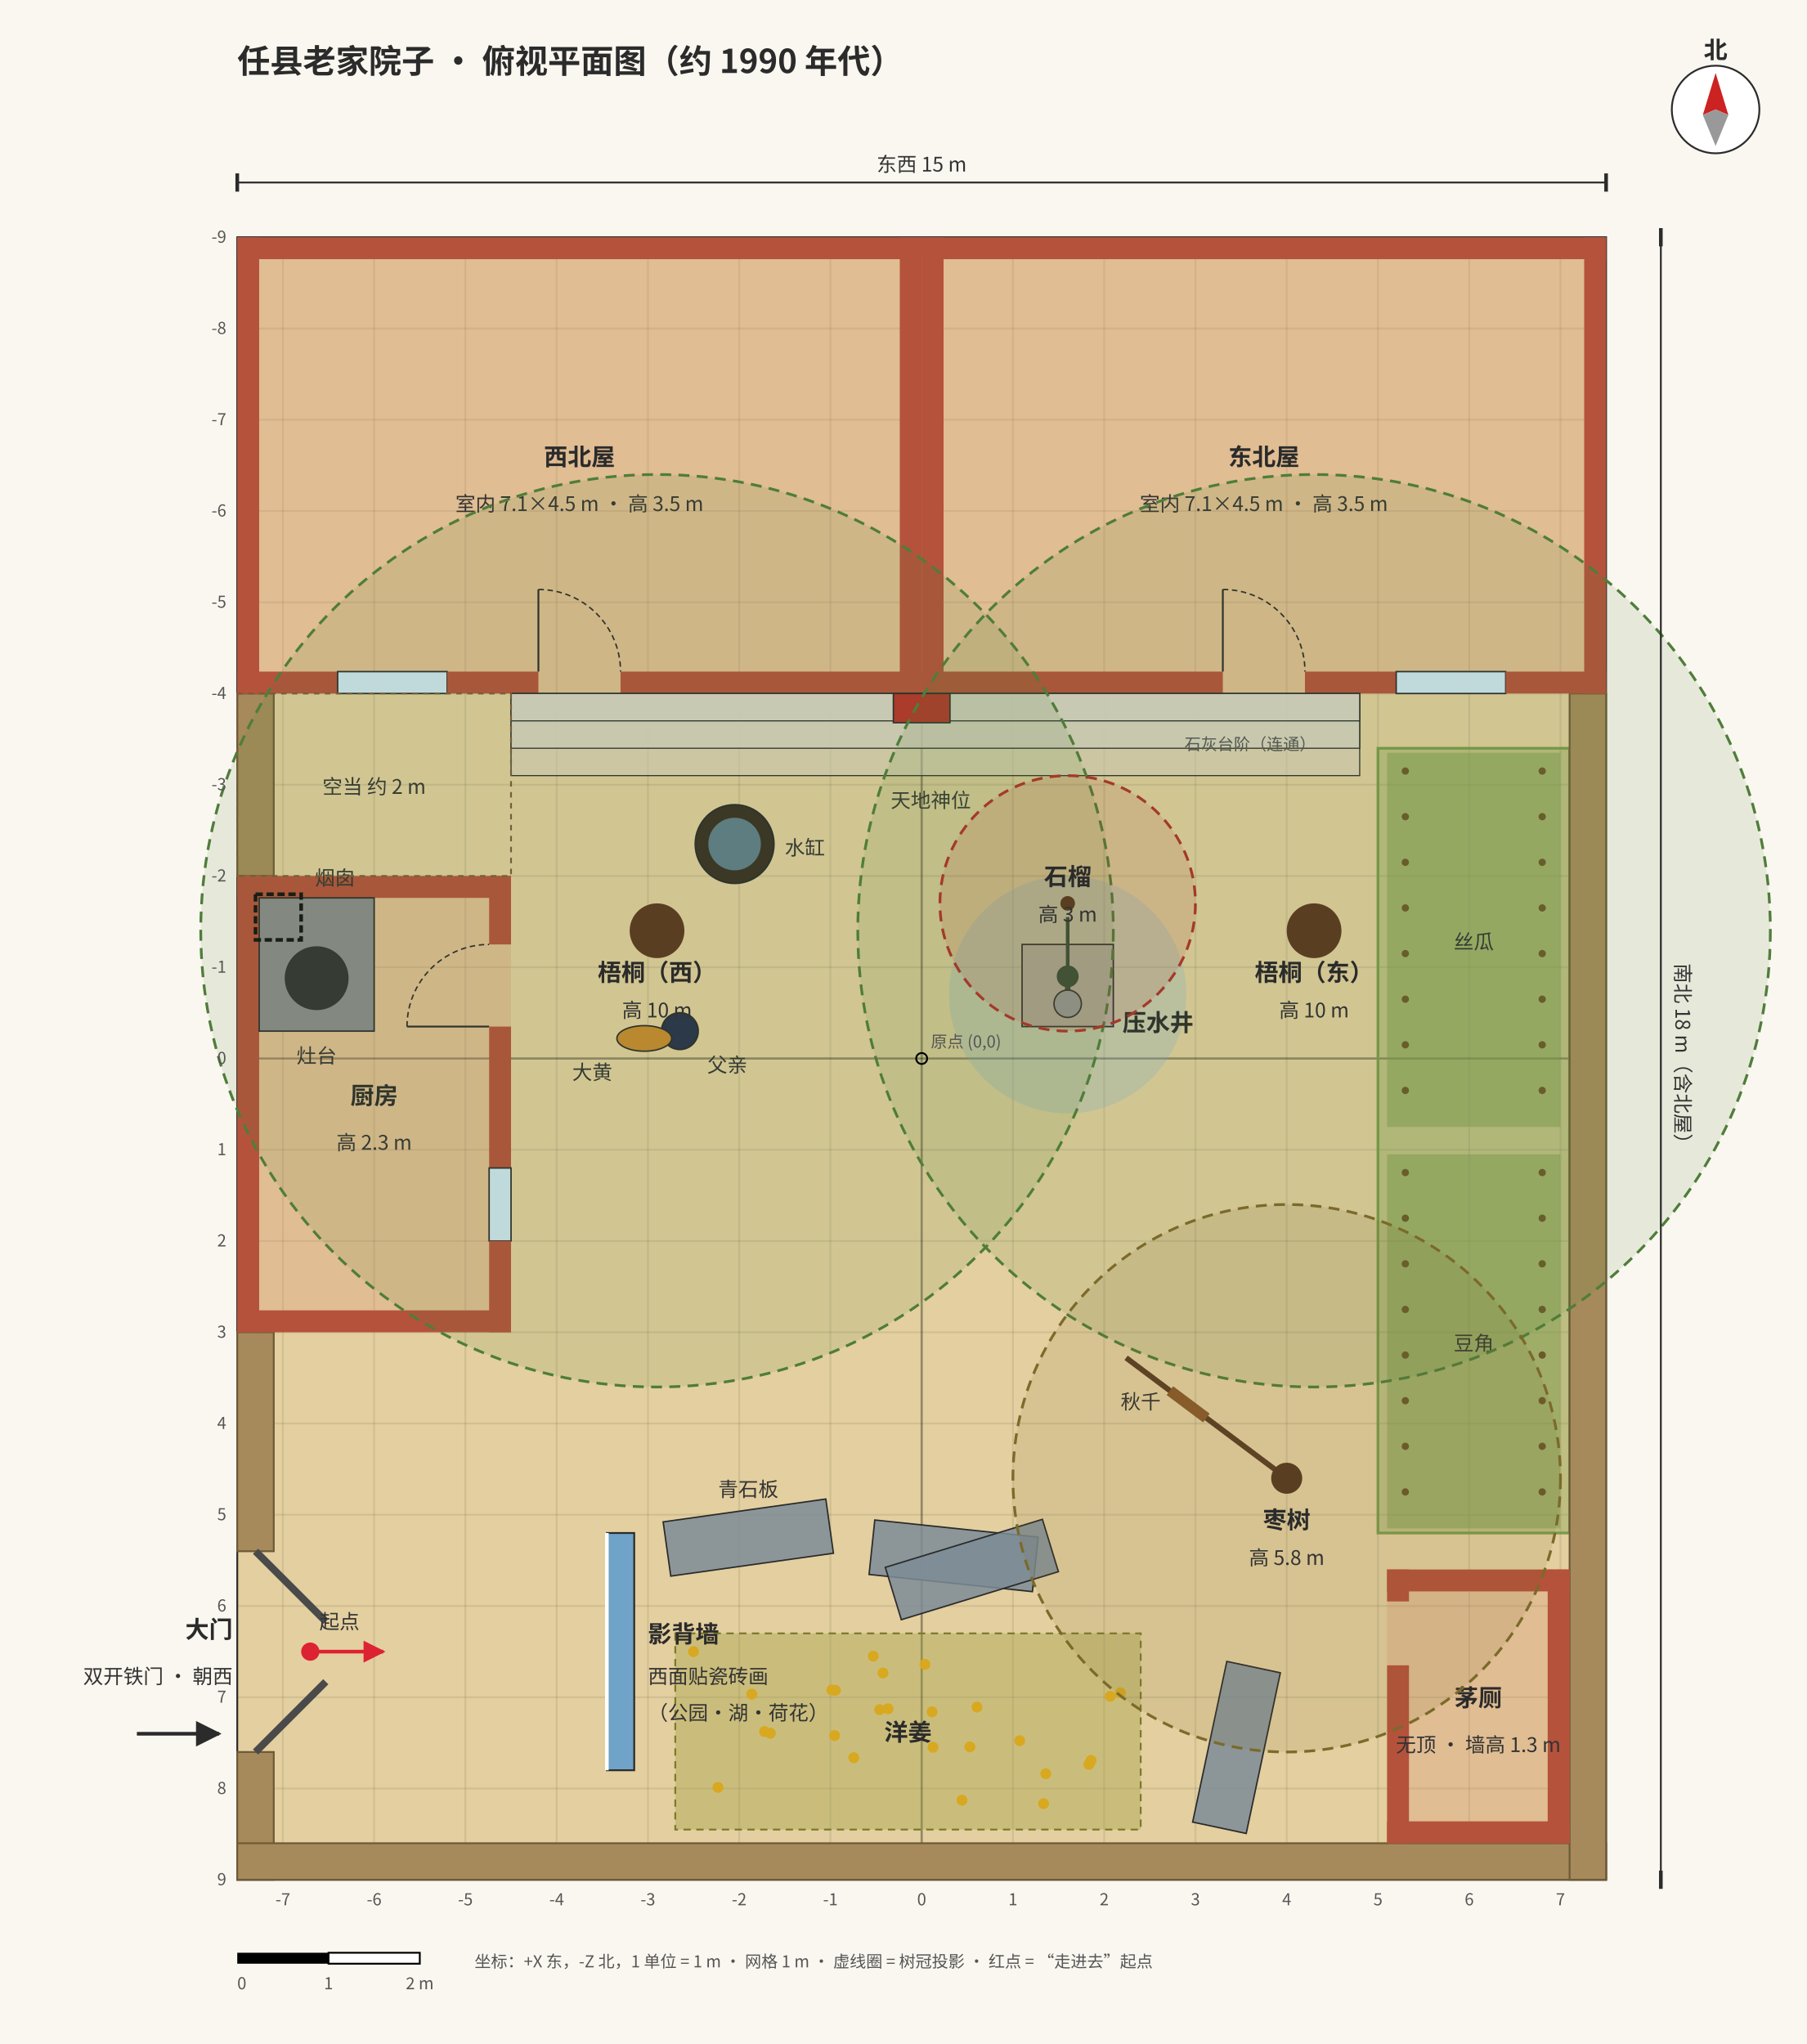
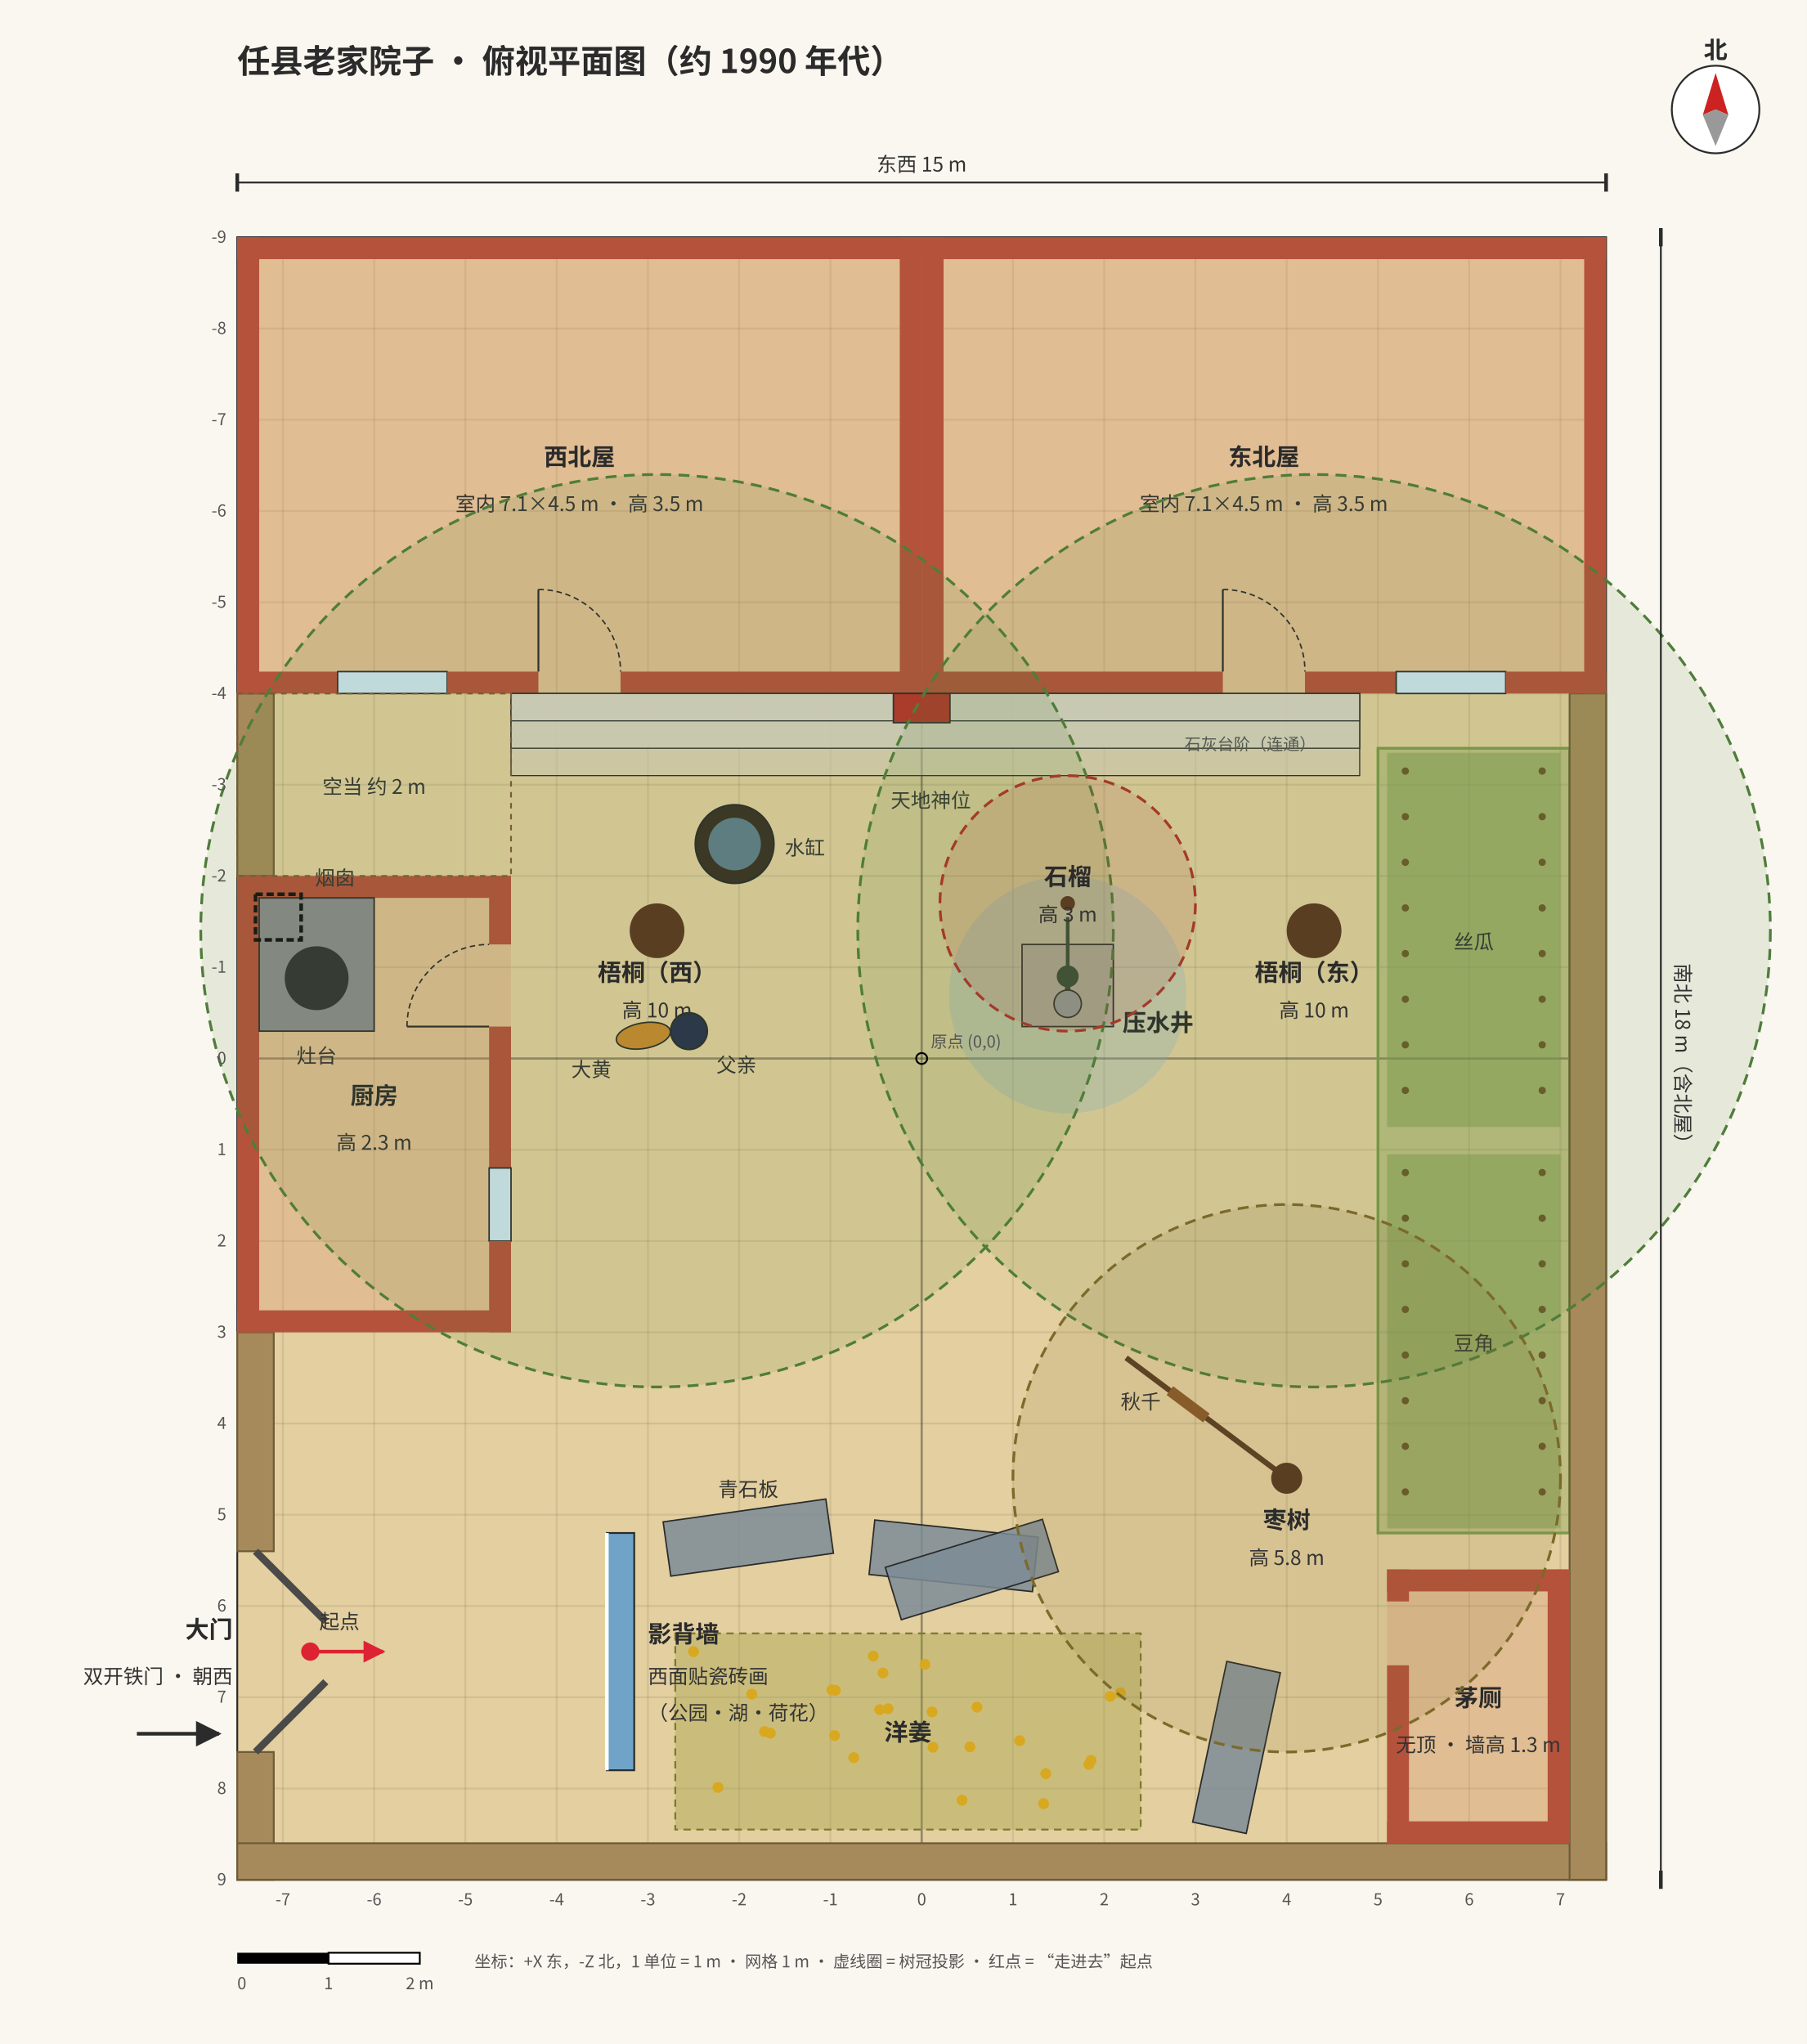
<svg xmlns="http://www.w3.org/2000/svg" width="990" height="1120" viewBox="0 0 990 1120" font-family="'Noto Sans CJK SC','PingFang SC','Microsoft YaHei',sans-serif">
  <defs>
    <marker id="arr" viewBox="0 0 10 10" refX="9" refY="5" markerWidth="7" markerHeight="7" orient="auto">
      <path d="M0,0 L10,5 L0,10 z" fill="#2b2b2b" />
    </marker>
    <marker id="arrR" viewBox="0 0 10 10" refX="9" refY="5" markerWidth="6" markerHeight="6" orient="auto">
      <path d="M0,0 L10,5 L0,10 z" fill="#d23" />
    </marker>
    <marker id="tick" viewBox="0 0 2 10" refX="1" refY="5" markerWidth="2" markerHeight="10">
      <rect width="2" height="10" fill="#2b2b2b" />
    </marker>
    <style>.b{font-size:13px;font-weight:600;fill:#2b2b2b}.s{font-size:11px;fill:#333}.xs{font-size:9px;fill:#555}</style>
  </defs>
  <rect width="100%" height="100%" fill="#faf7f0" />
  <text x="130" y="40" font-size="18" font-weight="700" fill="#2b2b2b">任县老家院子 · 俯视平面图（约 1990 年代）</text>
  <rect x="130" y="130" width="750" height="900" fill="#e3cf9f" stroke="#2b2b2b" stroke-width="1" />
  <line x1="155" y1="130" x2="155" y2="1030" stroke="#000" stroke-opacity="0.08" stroke-width="1" />
  <line x1="205" y1="130" x2="205" y2="1030" stroke="#000" stroke-opacity="0.08" stroke-width="1" />
  <line x1="255" y1="130" x2="255" y2="1030" stroke="#000" stroke-opacity="0.08" stroke-width="1" />
  <line x1="305" y1="130" x2="305" y2="1030" stroke="#000" stroke-opacity="0.08" stroke-width="1" />
  <line x1="355" y1="130" x2="355" y2="1030" stroke="#000" stroke-opacity="0.08" stroke-width="1" />
  <line x1="405" y1="130" x2="405" y2="1030" stroke="#000" stroke-opacity="0.08" stroke-width="1" />
  <line x1="455" y1="130" x2="455" y2="1030" stroke="#000" stroke-opacity="0.08" stroke-width="1" />
  <line x1="505" y1="130" x2="505" y2="1030" stroke="#000" stroke-opacity="0.35" stroke-width="1.2" />
  <line x1="555" y1="130" x2="555" y2="1030" stroke="#000" stroke-opacity="0.08" stroke-width="1" />
  <line x1="605" y1="130" x2="605" y2="1030" stroke="#000" stroke-opacity="0.08" stroke-width="1" />
  <line x1="655" y1="130" x2="655" y2="1030" stroke="#000" stroke-opacity="0.08" stroke-width="1" />
  <line x1="705" y1="130" x2="705" y2="1030" stroke="#000" stroke-opacity="0.08" stroke-width="1" />
  <line x1="755" y1="130" x2="755" y2="1030" stroke="#000" stroke-opacity="0.08" stroke-width="1" />
  <line x1="805" y1="130" x2="805" y2="1030" stroke="#000" stroke-opacity="0.08" stroke-width="1" />
  <line x1="855" y1="130" x2="855" y2="1030" stroke="#000" stroke-opacity="0.08" stroke-width="1" />
  <line x1="130" y1="130" x2="880" y2="130" stroke="#000" stroke-opacity="0.08" stroke-width="1" />
  <line x1="130" y1="180" x2="880" y2="180" stroke="#000" stroke-opacity="0.08" stroke-width="1" />
  <line x1="130" y1="230" x2="880" y2="230" stroke="#000" stroke-opacity="0.08" stroke-width="1" />
  <line x1="130" y1="280" x2="880" y2="280" stroke="#000" stroke-opacity="0.08" stroke-width="1" />
  <line x1="130" y1="330" x2="880" y2="330" stroke="#000" stroke-opacity="0.08" stroke-width="1" />
  <line x1="130" y1="380" x2="880" y2="380" stroke="#000" stroke-opacity="0.08" stroke-width="1" />
  <line x1="130" y1="430" x2="880" y2="430" stroke="#000" stroke-opacity="0.08" stroke-width="1" />
  <line x1="130" y1="480" x2="880" y2="480" stroke="#000" stroke-opacity="0.08" stroke-width="1" />
  <line x1="130" y1="530" x2="880" y2="530" stroke="#000" stroke-opacity="0.08" stroke-width="1" />
  <line x1="130" y1="580" x2="880" y2="580" stroke="#000" stroke-opacity="0.35" stroke-width="1.2" />
  <line x1="130" y1="630" x2="880" y2="630" stroke="#000" stroke-opacity="0.08" stroke-width="1" />
  <line x1="130" y1="680" x2="880" y2="680" stroke="#000" stroke-opacity="0.08" stroke-width="1" />
  <line x1="130" y1="730" x2="880" y2="730" stroke="#000" stroke-opacity="0.08" stroke-width="1" />
  <line x1="130" y1="780" x2="880" y2="780" stroke="#000" stroke-opacity="0.08" stroke-width="1" />
  <line x1="130" y1="830" x2="880" y2="830" stroke="#000" stroke-opacity="0.08" stroke-width="1" />
  <line x1="130" y1="880" x2="880" y2="880" stroke="#000" stroke-opacity="0.08" stroke-width="1" />
  <line x1="130" y1="930" x2="880" y2="930" stroke="#000" stroke-opacity="0.08" stroke-width="1" />
  <line x1="130" y1="980" x2="880" y2="980" stroke="#000" stroke-opacity="0.08" stroke-width="1" />
  <line x1="130" y1="1030" x2="880" y2="1030" stroke="#000" stroke-opacity="0.08" stroke-width="1" />
  <rect x="755" y="410" width="105" height="430" fill="#7a9a4a" fill-opacity="0.35" stroke="#7a9a4a" stroke-width="1.5" />
  <rect x="760" y="412.5" width="95" height="205" fill="#7a9a4a" fill-opacity="0.45" stroke="none" />
  <circle cx="770" cy="422.5" r="2" fill="#6b5a2a" />
  <circle cx="845" cy="422.5" r="2" fill="#6b5a2a" />
  <circle cx="770" cy="447.5" r="2" fill="#6b5a2a" />
  <circle cx="845" cy="447.5" r="2" fill="#6b5a2a" />
  <circle cx="770" cy="472.5" r="2" fill="#6b5a2a" />
  <circle cx="845" cy="472.5" r="2" fill="#6b5a2a" />
  <circle cx="770" cy="497.5" r="2" fill="#6b5a2a" />
  <circle cx="845" cy="497.5" r="2" fill="#6b5a2a" />
  <circle cx="770" cy="522.5" r="2" fill="#6b5a2a" />
  <circle cx="845" cy="522.5" r="2" fill="#6b5a2a" />
  <circle cx="770" cy="547.5" r="2" fill="#6b5a2a" />
  <circle cx="845" cy="547.5" r="2" fill="#6b5a2a" />
  <circle cx="770" cy="572.5" r="2" fill="#6b5a2a" />
  <circle cx="845" cy="572.5" r="2" fill="#6b5a2a" />
  <circle cx="770" cy="597.5" r="2" fill="#6b5a2a" />
  <circle cx="845" cy="597.5" r="2" fill="#6b5a2a" />
  <text x="807.5" y="520" class="s" text-anchor="middle">丝瓜</text>
  <rect x="760" y="632.5" width="95" height="205" fill="#7a9a4a" fill-opacity="0.45" stroke="none" />
  <circle cx="770" cy="642.5" r="2" fill="#6b5a2a" />
  <circle cx="845" cy="642.5" r="2" fill="#6b5a2a" />
  <circle cx="770" cy="667.5" r="2" fill="#6b5a2a" />
  <circle cx="845" cy="667.5" r="2" fill="#6b5a2a" />
  <circle cx="770" cy="692.5" r="2" fill="#6b5a2a" />
  <circle cx="845" cy="692.5" r="2" fill="#6b5a2a" />
  <circle cx="770" cy="717.5" r="2" fill="#6b5a2a" />
  <circle cx="845" cy="717.5" r="2" fill="#6b5a2a" />
  <circle cx="770" cy="742.5" r="2" fill="#6b5a2a" />
  <circle cx="845" cy="742.5" r="2" fill="#6b5a2a" />
  <circle cx="770" cy="767.5" r="2" fill="#6b5a2a" />
  <circle cx="845" cy="767.5" r="2" fill="#6b5a2a" />
  <circle cx="770" cy="792.5" r="2" fill="#6b5a2a" />
  <circle cx="845" cy="792.5" r="2" fill="#6b5a2a" />
  <circle cx="770" cy="817.5" r="2" fill="#6b5a2a" />
  <circle cx="845" cy="817.5" r="2" fill="#6b5a2a" />
  <text x="807.5" y="740" class="s" text-anchor="middle">豆角</text>
  <rect x="130" y="380" width="20" height="100" fill="#a68a5b" stroke="#6e5a37" stroke-width="1" />
  <rect x="130" y="730" width="20" height="120" fill="#a68a5b" stroke="#6e5a37" stroke-width="1" />
  <rect x="130" y="960" width="20" height="70" fill="#a68a5b" stroke="#6e5a37" stroke-width="1" />
  <rect x="130" y="1010" width="750" height="20" fill="#a68a5b" stroke="#6e5a37" stroke-width="1" />
  <rect x="860" y="380" width="20" height="650" fill="#a68a5b" stroke="#6e5a37" stroke-width="1" />
  <rect x="130" y="130" width="375" height="250" fill="#d98a6c" fill-opacity="0.25" stroke="none" />
  <rect x="130" y="130" width="375" height="12" fill="#b5523b" stroke="none" />
  <rect x="130" y="368" width="55" height="12" fill="#b5523b" stroke="none" />
  <rect x="185" y="368" width="60" height="12" fill="#cfe6f2" stroke="#2b2b2b" stroke-width="0.8" />
  <rect x="245" y="368" width="50" height="12" fill="#b5523b" stroke="none" />
  <line x1="295" y1="368" x2="295" y2="323" stroke="#2b2b2b" stroke-width="1" />
  <path d="M295,323 A45,45 0 0 1 340,368" fill="none" stroke="#2b2b2b" stroke-width="0.8" stroke-dasharray="3 2" />
  <rect x="340" y="368" width="165" height="12" fill="#b5523b" stroke="none" />
  <rect x="130" y="130" width="12" height="250" fill="#b5523b" stroke="none" />
  <rect x="493" y="130" width="12" height="250" fill="#b5523b" stroke="none" />
  <text x="317.5" y="255" class="b" text-anchor="middle">西北屋</text>
  <text x="317.5" y="280" class="s" text-anchor="middle">室内 7.1×4.5 m · 高 3.5 m</text>
  <rect x="505" y="130" width="375" height="250" fill="#d98a6c" fill-opacity="0.25" stroke="none" />
  <rect x="505" y="130" width="375" height="12" fill="#b5523b" stroke="none" />
  <rect x="505" y="368" width="165" height="12" fill="#b5523b" stroke="none" />
  <line x1="670" y1="368" x2="670" y2="323" stroke="#2b2b2b" stroke-width="1" />
  <path d="M670,323 A45,45 0 0 1 715,368" fill="none" stroke="#2b2b2b" stroke-width="0.8" stroke-dasharray="3 2" />
  <rect x="715" y="368" width="50" height="12" fill="#b5523b" stroke="none" />
  <rect x="765" y="368" width="60" height="12" fill="#cfe6f2" stroke="#2b2b2b" stroke-width="0.8" />
  <rect x="825" y="368" width="55" height="12" fill="#b5523b" stroke="none" />
  <rect x="505" y="130" width="12" height="250" fill="#b5523b" stroke="none" />
  <rect x="868" y="130" width="12" height="250" fill="#b5523b" stroke="none" />
  <text x="692.5" y="255" class="b" text-anchor="middle">东北屋</text>
  <text x="692.5" y="280" class="s" text-anchor="middle">室内 7.1×4.5 m · 高 3.5 m</text>
  <rect x="130" y="480" width="150" height="250" fill="#d98a6c" fill-opacity="0.25" stroke="none" />
  <rect x="130" y="480" width="150" height="12" fill="#b5523b" stroke="none" />
  <rect x="130" y="718" width="150" height="12" fill="#b5523b" stroke="none" />
  <rect x="130" y="480" width="12" height="250" fill="#b5523b" stroke="none" />
  <rect x="268" y="480" width="12" height="37.5" fill="#b5523b" stroke="none" />
  <line x1="268" y1="562.5" x2="223" y2="562.5" stroke="#2b2b2b" stroke-width="1" />
  <path d="M223,562.5 A45,45 0 0 1 268,517.5" fill="none" stroke="#2b2b2b" stroke-width="0.8" stroke-dasharray="3 2" />
  <rect x="268" y="562.5" width="12" height="77.5" fill="#b5523b" stroke="none" />
  <rect x="268" y="640" width="12" height="40" fill="#cfe6f2" stroke="#2b2b2b" stroke-width="0.8" />
  <rect x="268" y="680" width="12" height="50" fill="#b5523b" stroke="none" />
  <text x="205" y="605" class="b" text-anchor="middle">厨房</text>
  <text x="205" y="630" class="s" text-anchor="middle">高 2.3 m</text>
  <rect x="142" y="492" width="63" height="73" fill="#8a8a8a" stroke="#2b2b2b" stroke-width="0.8" />
  <circle cx="173.5" cy="536" r="17.5" fill="#333" />
  <text x="173.5" y="582.5" class="s" text-anchor="middle">灶台</text>
  <rect x="140" y="490" width="25" height="25" fill="none" stroke="#111" stroke-width="2" stroke-dasharray="4 2" />
  <text x="172.5" y="485" class="s">烟囱</text>
  <rect x="280" y="380" width="465" height="45" fill="#d8d3c4" fill-opacity="0.5" stroke="#2b2b2b" stroke-width="0.6" />
  <rect x="280" y="380" width="465" height="30" fill="#d8d3c4" fill-opacity="0.7" stroke="#2b2b2b" stroke-width="0.6" />
  <rect x="280" y="380" width="465" height="15" fill="#d8d3c4" fill-opacity="0.9" stroke="#2b2b2b" stroke-width="0.6" />
  <text x="685" y="411" class="xs" text-anchor="middle">石灰台阶（连通）</text>
  <rect x="489.5" y="380" width="31" height="16" fill="#b8322a" stroke="#2b2b2b" stroke-width="0.8" />
  <text x="510" y="442.5" class="s" text-anchor="middle" fill="#b8322a">天地神位</text>
  <circle cx="402.5" cy="462.5" r="21.5" fill="#3a2e24" stroke="#2b2b2b" stroke-width="1" />
  <circle cx="402.5" cy="462.5" r="14.4" fill="#5f7d8a" />
  <text x="430" y="468.5" class="s">水缸</text>
  <rect x="370" y="895" width="255" height="107.5" fill="#9a9a3a" fill-opacity="0.35" stroke="#7a7a2a" stroke-width="1" stroke-dasharray="4 3" />
  <circle cx="380" cy="905" r="3" fill="#d8a820" />
  <circle cx="596.6" cy="966.8" r="3" fill="#d8a820" />
  <circle cx="393.4" cy="979.4" r="3" fill="#d8a820" />
  <circle cx="511.2" cy="957.4" r="3" fill="#d8a820" />
  <circle cx="467.8" cy="963.1" r="3" fill="#d8a820" />
  <circle cx="486.6" cy="936.3" r="3" fill="#d8a820" />
  <circle cx="527.1" cy="986.4" r="3" fill="#d8a820" />
  <circle cx="418.9" cy="948.8" r="3" fill="#d8a820" />
  <circle cx="457.3" cy="951" r="3" fill="#d8a820" />
  <circle cx="506.8" cy="912" r="3" fill="#d8a820" />
  <circle cx="608.3" cy="929.5" r="3" fill="#d8a820" />
  <circle cx="573" cy="971.9" r="3" fill="#d8a820" />
  <circle cx="422.1" cy="949.7" r="3" fill="#d8a820" />
  <circle cx="613.9" cy="927.6" r="3" fill="#d8a820" />
  <circle cx="571.8" cy="988.3" r="3" fill="#d8a820" />
  <circle cx="483.8" cy="916.7" r="3" fill="#d8a820" />
  <circle cx="597.8" cy="964.6" r="3" fill="#d8a820" />
  <circle cx="482" cy="936.8" r="3" fill="#d8a820" />
  <circle cx="531.4" cy="957.2" r="3" fill="#d8a820" />
  <circle cx="455.8" cy="926" r="3" fill="#d8a820" />
  <circle cx="558.7" cy="953.8" r="3" fill="#d8a820" />
  <circle cx="510.7" cy="938" r="3" fill="#d8a820" />
  <circle cx="535.3" cy="935.4" r="3" fill="#d8a820" />
  <circle cx="478.5" cy="907.5" r="3" fill="#d8a820" />
  <circle cx="411.9" cy="928.3" r="3" fill="#d8a820" />
  <circle cx="457.7" cy="926.2" r="3" fill="#d8a820" />
  <text x="497.5" y="953.8" class="b" text-anchor="middle">洋姜</text>
  <rect x="365" y="827.5" width="90" height="30" fill="#7d8c96" fill-opacity="0.85" stroke="#2b2b2b" stroke-width="0.8" transform="rotate(-8 410 842.5)" />
  <rect x="477.5" y="837.5" width="90" height="30" fill="#7d8c96" fill-opacity="0.85" stroke="#2b2b2b" stroke-width="0.8" transform="rotate(6 522.5 852.5)" />
  <rect x="487.5" y="845" width="90" height="30" fill="#7d8c96" fill-opacity="0.85" stroke="#2b2b2b" stroke-width="0.8" transform="rotate(-17 532.5 860)" />
  <rect x="632.5" y="942.5" width="90" height="30" fill="#7d8c96" fill-opacity="0.85" stroke="#2b2b2b" stroke-width="0.8" transform="rotate(-78 677.5 957.5)" />
  <text x="410" y="820" class="s" text-anchor="middle">青石板</text>
  <line x1="705" y1="810" x2="617" y2="744" stroke="#5a3e22" stroke-width="3" />
  <line x1="661" y1="777" x2="641" y2="762" stroke="#8a5a2a" stroke-width="6" />
  <text x="636" y="772" class="s" text-anchor="end">秋千</text>
-   <circle cx="372.5" cy="565" r="10" fill="#26304c" stroke="#2b2b2b" stroke-width="1" />
-   <ellipse cx="353" cy="569" rx="15" ry="7" fill="#c8892f" stroke="#2b2b2b" stroke-width="0.8" transform="rotate(0 353 569)" />
-   <text x="387.5" y="587.5" class="s">父亲</text>
-   <text x="335.5" y="591.5" class="s" text-anchor="end">大黄</text>
+   <circle cx="377.5" cy="565" r="10" fill="#26304c" stroke="#2b2b2b" stroke-width="1" />
+   <ellipse cx="352.5" cy="567.5" rx="15" ry="7" fill="#c8892f" stroke="#2b2b2b" stroke-width="0.8" transform="rotate(-10 352.5 567.5)" />
+   <text x="392.5" y="587.5" class="s">父亲</text>
+   <text x="335" y="590" class="s" text-anchor="end">大黄</text>
  <rect x="130" y="380" width="150" height="100" fill="none" stroke="#7a5a3a" stroke-width="1" stroke-dasharray="3 3" />
  <text x="205" y="435" class="s" text-anchor="middle">空当 约 2 m</text>
  <rect x="760" y="860" width="100" height="150" fill="#d98a6c" fill-opacity="0.25" stroke="none" />
  <rect x="760" y="860" width="100" height="12" fill="#b5523b" stroke="none" />
  <rect x="760" y="998" width="100" height="12" fill="#b5523b" stroke="none" />
  <rect x="760" y="860" width="12" height="17.5" fill="#b5523b" stroke="none" />
  <rect x="760" y="912.5" width="12" height="97.5" fill="#b5523b" stroke="none" />
  <rect x="848" y="860" width="12" height="150" fill="#b5523b" stroke="none" />
  <text x="810" y="935" class="b" text-anchor="middle">茅厕</text>
  <text x="810" y="960" class="s" text-anchor="middle">无顶 · 墙高 1.3 m</text>
  <line x1="140" y1="850" x2="178.5" y2="888.5" stroke="#4a4a4a" stroke-width="4" />
  <line x1="140" y1="960" x2="178.5" y2="921.5" stroke="#4a4a4a" stroke-width="4" />
  <text x="127.5" y="897.5" class="b" text-anchor="end">大门</text>
  <text x="127.5" y="922.5" class="s" text-anchor="end">双开铁门 · 朝西</text>
  <path d="M75,950 L120,950" stroke="#2b2b2b" stroke-width="2" marker-end="url(#arr)" />
  <rect x="332.5" y="840" width="15" height="130" fill="#6fa3c7" stroke="#2b2b2b" stroke-width="1" />
  <line x1="332.5" y1="840" x2="332.5" y2="970" stroke="#fff" stroke-width="2" />
  <text x="355" y="900" class="b">影背墙</text>
  <text x="355" y="922.5" class="s">西面贴瓷砖画</text>
  <text x="355" y="942.5" class="s">（公园·湖·荷花）</text>
  <circle cx="585" cy="545" r="65" fill="#7fb2d6" fill-opacity="0.25" />
  <rect x="560" y="517.5" width="50" height="45" fill="#b9b4a8" stroke="#2b2b2b" stroke-width="0.8" />
  <circle cx="585" cy="535" r="6" fill="#2f4a35" />
  <line x1="585" y1="535" x2="585" y2="552.5" stroke="#2f4a35" stroke-width="3" />
  <line x1="585" y1="535" x2="585" y2="502.5" stroke="#2f4a35" stroke-width="2" />
  <circle cx="585" cy="550" r="7.5" fill="#9aa3a8" stroke="#2b2b2b" stroke-width="0.8" />
  <text x="615" y="565" class="b">压水井</text>
  <circle cx="360" cy="510" r="250" fill="#4f7d3a" fill-opacity="0.12" stroke="#4f7d3a" stroke-width="1.5" stroke-dasharray="6 4" />
  <circle cx="360" cy="510" r="15" fill="#5a3e22" />
  <text x="360" y="537.5" class="b" text-anchor="middle" fill="#4f7d3a">梧桐（西）</text>
  <text x="360" y="557.5" class="s" text-anchor="middle">高 10 m</text>
  <circle cx="720" cy="510" r="250" fill="#4f7d3a" fill-opacity="0.12" stroke="#4f7d3a" stroke-width="1.5" stroke-dasharray="6 4" />
  <circle cx="720" cy="510" r="15" fill="#5a3e22" />
  <text x="720" y="537.5" class="b" text-anchor="middle" fill="#4f7d3a">梧桐（东）</text>
  <text x="720" y="557.5" class="s" text-anchor="middle">高 10 m</text>
  <circle cx="585" cy="495" r="70" fill="#a33a2a" fill-opacity="0.12" stroke="#a33a2a" stroke-width="1.5" stroke-dasharray="6 4" />
  <circle cx="585" cy="495" r="4" fill="#5a3e22" />
  <text x="585" y="485" class="b" text-anchor="middle" fill="#a33a2a">石榴</text>
  <text x="585" y="505" class="s" text-anchor="middle">高 3 m</text>
  <circle cx="705" cy="810" r="150" fill="#7b6a2a" fill-opacity="0.12" stroke="#7b6a2a" stroke-width="1.5" stroke-dasharray="6 4" />
  <circle cx="705" cy="810" r="8.5" fill="#5a3e22" />
  <text x="705" y="837.5" class="b" text-anchor="middle" fill="#7b6a2a">枣树</text>
  <text x="705" y="857.5" class="s" text-anchor="middle">高 5.8 m</text>
  <circle cx="170" cy="905" r="5" fill="#d23" />
  <path d="M170,905 L210,905" stroke="#d23" stroke-width="2" marker-end="url(#arrR)" />
  <text x="175" y="892.5" class="s" fill="#d23">起点</text>
  <circle cx="505" cy="580" r="3" fill="none" stroke="#000" />
  <text x="510" y="574" class="xs">原点 (0,0)</text>
  <line x1="130" y1="100" x2="880" y2="100" stroke="#2b2b2b" marker-start="url(#tick)" marker-end="url(#tick)" />
  <text x="505" y="94" class="s" text-anchor="middle">东西 15 m</text>
  <line x1="910" y1="130" x2="910" y2="1030" stroke="#2b2b2b" marker-start="url(#tick)" marker-end="url(#tick)" />
  <text x="918" y="580" class="s" transform="rotate(90 918 580)" text-anchor="middle">南北 18 m（含北屋）</text>
  <text x="155" y="1044" class="xs" text-anchor="middle">-7</text>
  <text x="205" y="1044" class="xs" text-anchor="middle">-6</text>
  <text x="255" y="1044" class="xs" text-anchor="middle">-5</text>
  <text x="305" y="1044" class="xs" text-anchor="middle">-4</text>
  <text x="355" y="1044" class="xs" text-anchor="middle">-3</text>
  <text x="405" y="1044" class="xs" text-anchor="middle">-2</text>
  <text x="455" y="1044" class="xs" text-anchor="middle">-1</text>
  <text x="505" y="1044" class="xs" text-anchor="middle">0</text>
  <text x="555" y="1044" class="xs" text-anchor="middle">1</text>
  <text x="605" y="1044" class="xs" text-anchor="middle">2</text>
  <text x="655" y="1044" class="xs" text-anchor="middle">3</text>
  <text x="705" y="1044" class="xs" text-anchor="middle">4</text>
  <text x="755" y="1044" class="xs" text-anchor="middle">5</text>
  <text x="805" y="1044" class="xs" text-anchor="middle">6</text>
  <text x="855" y="1044" class="xs" text-anchor="middle">7</text>
  <text x="124" y="133" class="xs" text-anchor="end">-9</text>
  <text x="124" y="183" class="xs" text-anchor="end">-8</text>
  <text x="124" y="233" class="xs" text-anchor="end">-7</text>
  <text x="124" y="283" class="xs" text-anchor="end">-6</text>
  <text x="124" y="333" class="xs" text-anchor="end">-5</text>
  <text x="124" y="383" class="xs" text-anchor="end">-4</text>
  <text x="124" y="433" class="xs" text-anchor="end">-3</text>
  <text x="124" y="483" class="xs" text-anchor="end">-2</text>
  <text x="124" y="533" class="xs" text-anchor="end">-1</text>
  <text x="124" y="583" class="xs" text-anchor="end">0</text>
  <text x="124" y="633" class="xs" text-anchor="end">1</text>
  <text x="124" y="683" class="xs" text-anchor="end">2</text>
  <text x="124" y="733" class="xs" text-anchor="end">3</text>
  <text x="124" y="783" class="xs" text-anchor="end">4</text>
  <text x="124" y="833" class="xs" text-anchor="end">5</text>
  <text x="124" y="883" class="xs" text-anchor="end">6</text>
  <text x="124" y="933" class="xs" text-anchor="end">7</text>
  <text x="124" y="983" class="xs" text-anchor="end">8</text>
  <text x="124" y="1033" class="xs" text-anchor="end">9</text>
  <g transform="translate(940,60)">
    <circle r="24" fill="#fff" stroke="#2b2b2b" />
    <path d="M0,-20 L7,3 L0,0 L-7,3 Z" fill="#c22" />
    <path d="M0,20 L7,3 L0,0 L-7,3 Z" fill="#999" />
    <text y="-28" text-anchor="middle" class="b">北</text>
  </g>
  <g transform="translate(130,1070)">
    <rect width="50" height="6" fill="#000" />
    <rect x="50" width="50" height="6" fill="#fff" stroke="#000" />
    <text y="20" class="xs">0</text>
    <text x="50" y="20" class="xs" text-anchor="middle">1</text>
    <text x="100" y="20" class="xs" text-anchor="middle">2 m</text>
    <text x="130" y="8" class="xs">坐标：+X 东，-Z 北，1 单位 = 1 m · 网格 1 m · 虚线圈 = 树冠投影 · 红点 = “走进去”起点</text>
  </g>
</svg>
